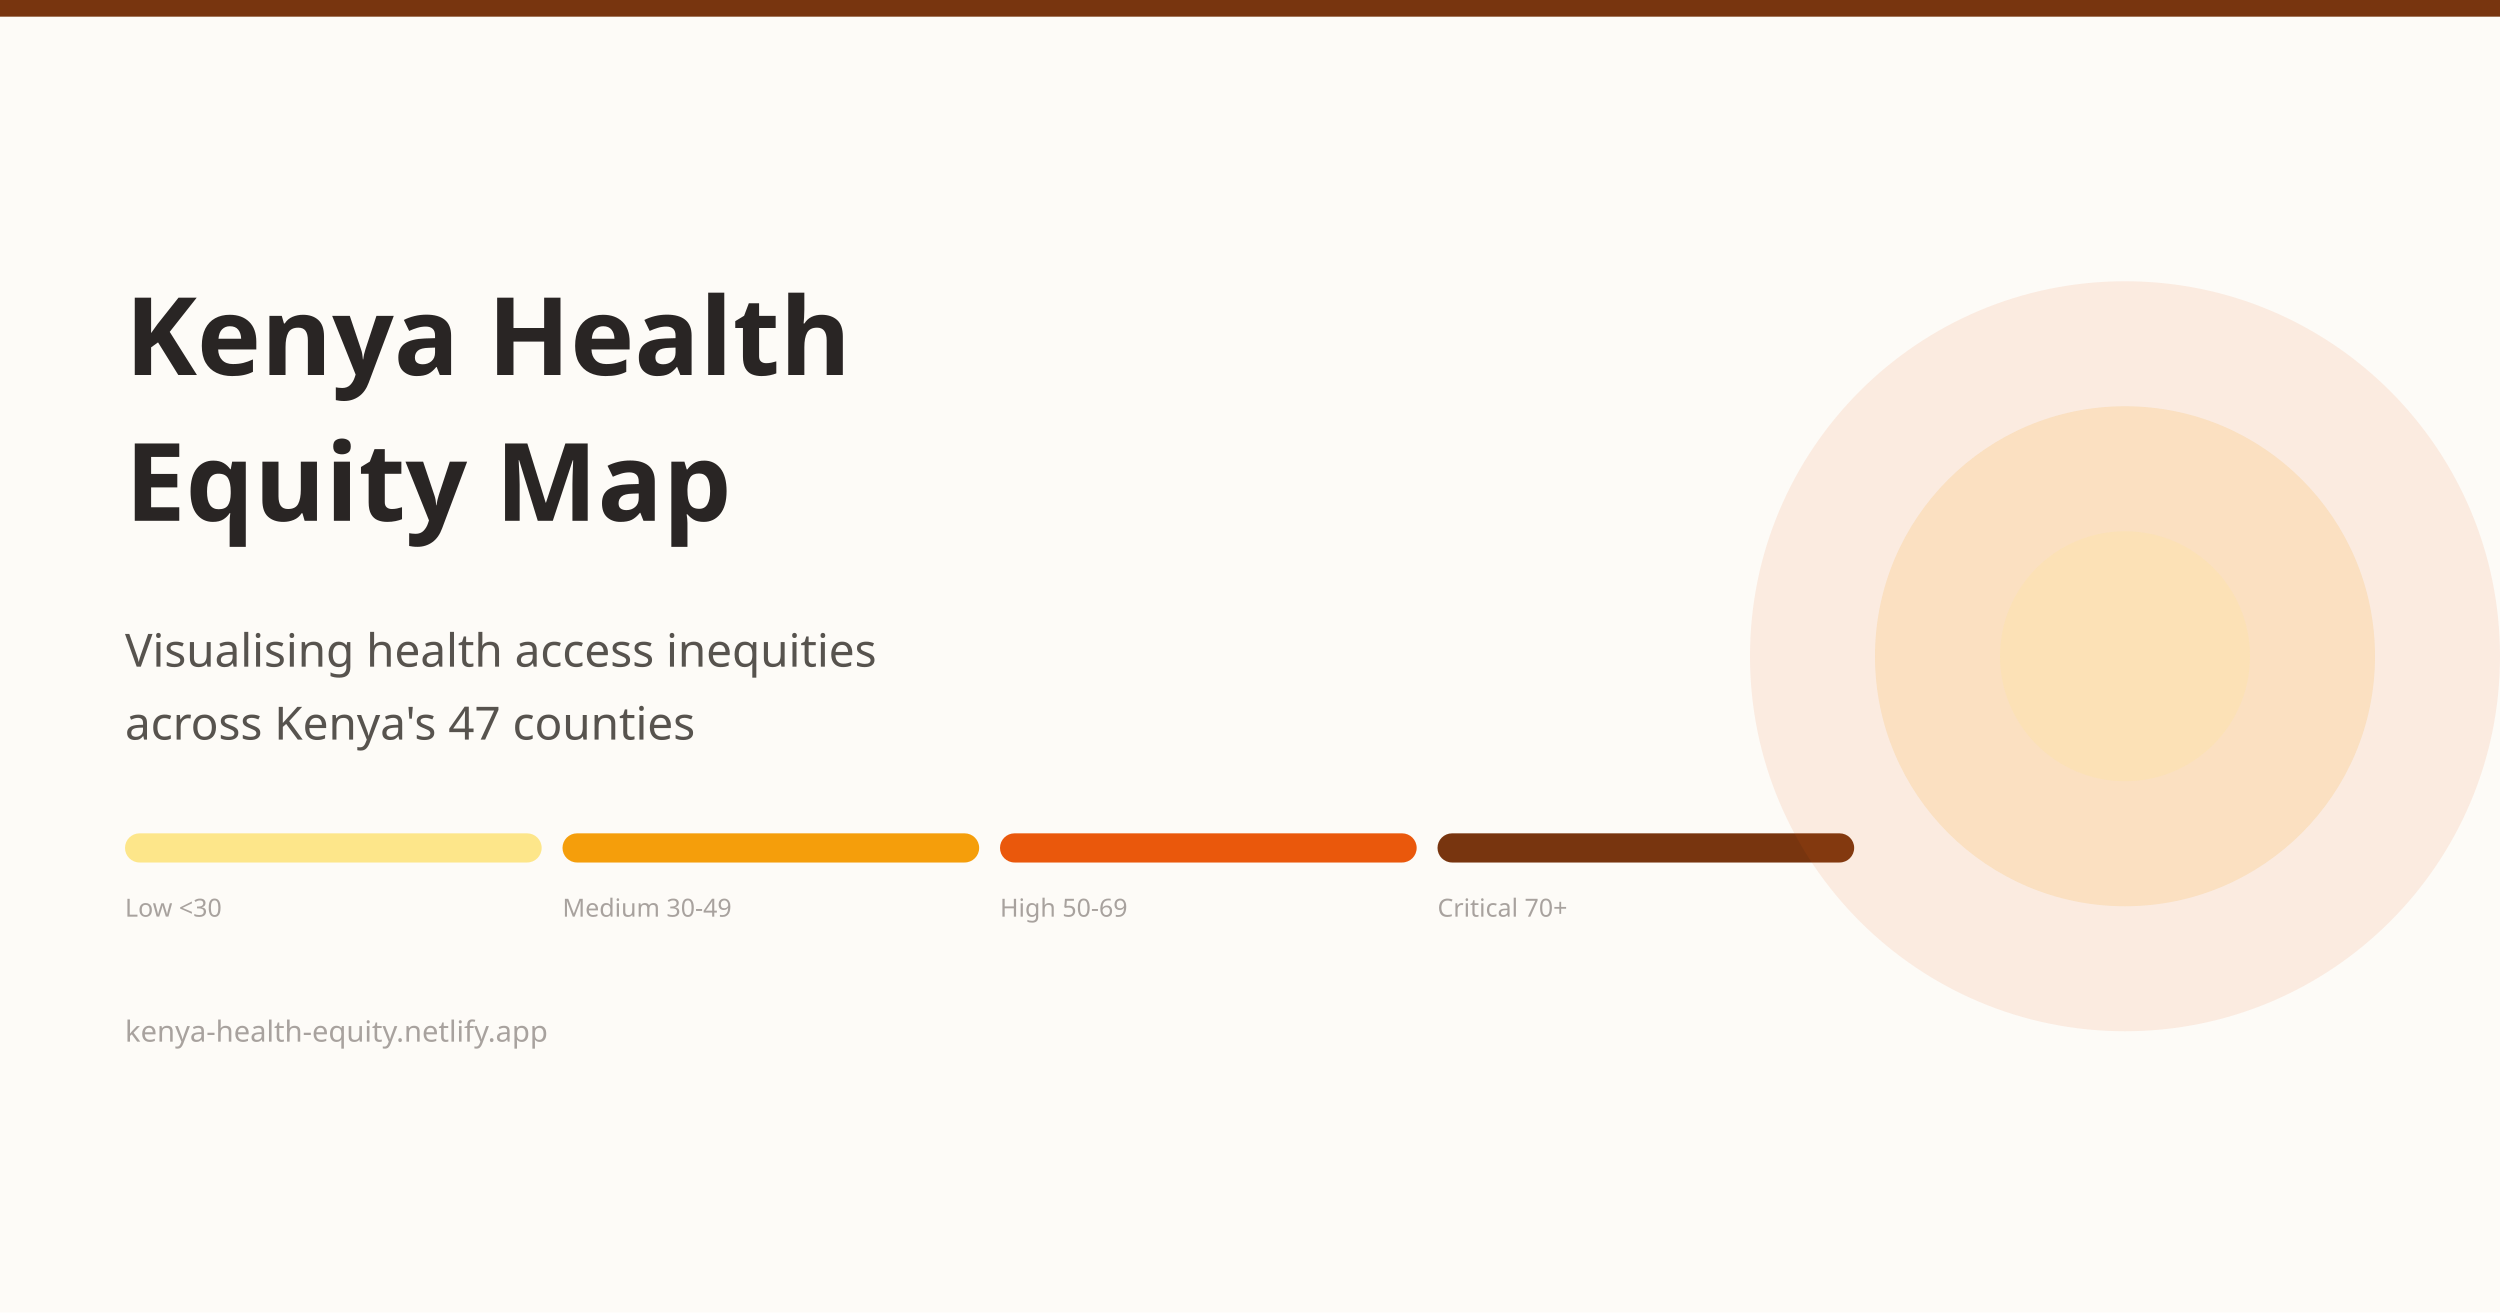
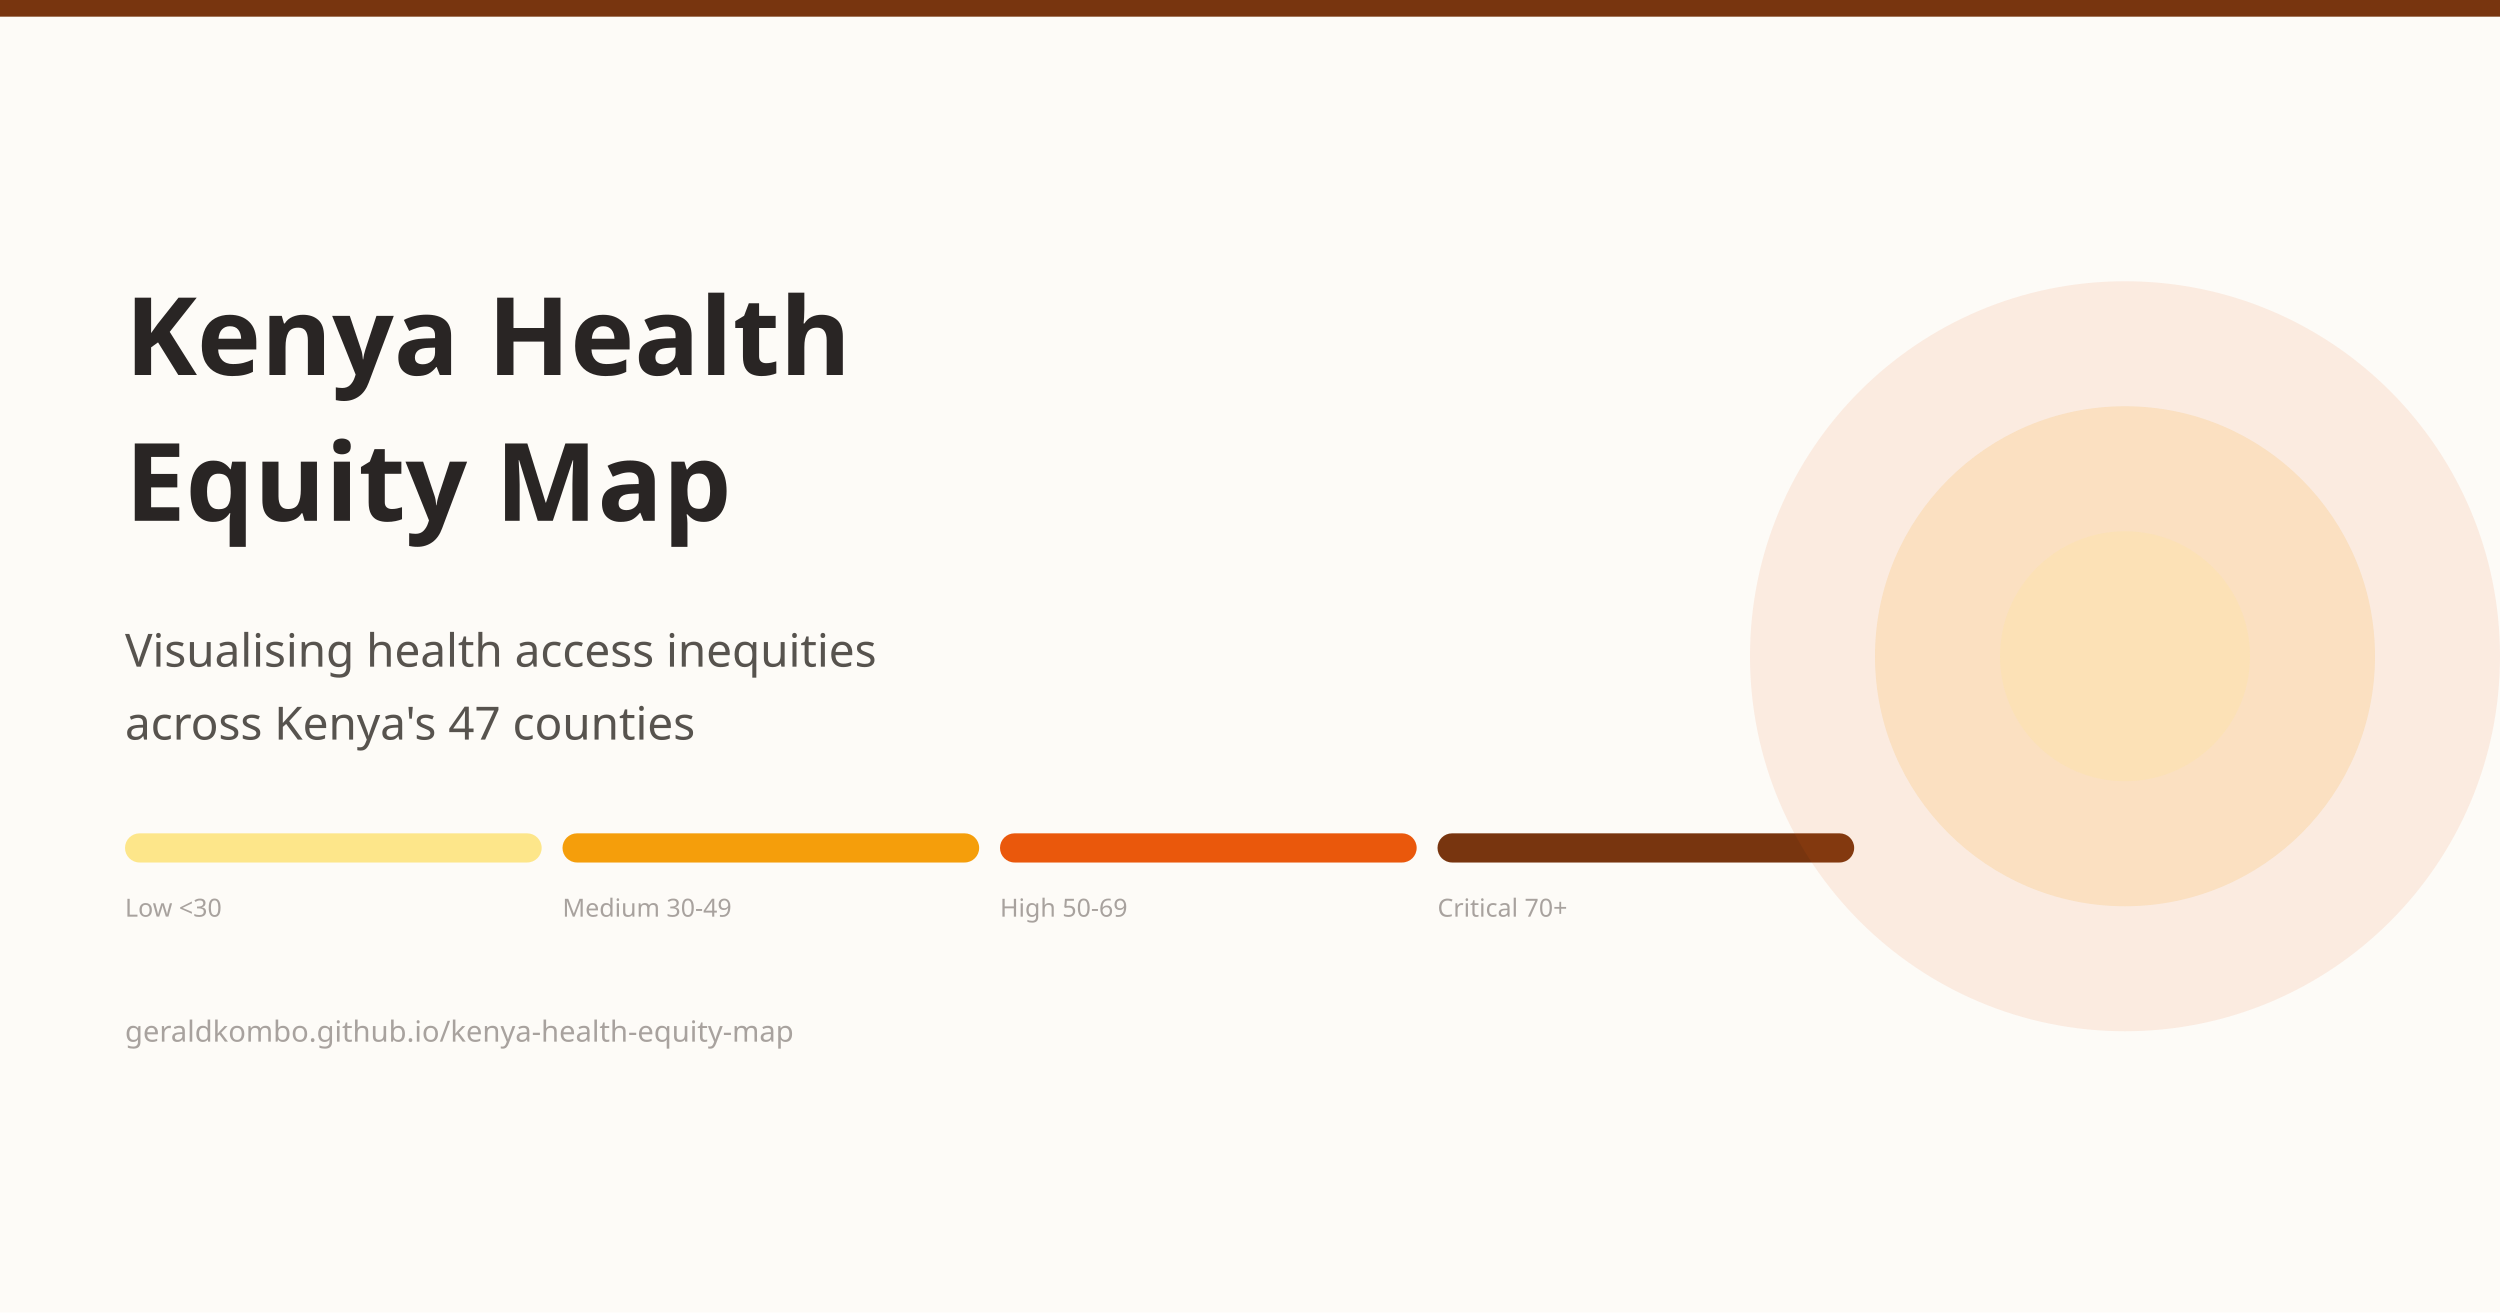
<svg xmlns="http://www.w3.org/2000/svg" width="1200" height="630">
  <rect width="1200" height="630" fill="#FDFBF7" />
  <rect x="0" y="0" width="1200" height="8" fill="#78350F" />
  <text x="60" y="180" font-family="system-ui, sans-serif" font-size="52" font-weight="700" fill="#292524">Kenya Health</text>
  <text x="60" y="250" font-family="system-ui, sans-serif" font-size="52" font-weight="700" fill="#292524">Equity Map</text>
  <text x="60" y="320" font-family="system-ui, sans-serif" font-size="22" fill="#57534E">Visualising health access inequities</text>
  <text x="60" y="355" font-family="system-ui, sans-serif" font-size="22" fill="#57534E">across Kenya's 47 counties</text>
  <rect x="60" y="400" width="200" height="14" rx="7" fill="#FDE68A" />
  <rect x="270" y="400" width="200" height="14" rx="7" fill="#F59E0B" />
  <rect x="480" y="400" width="200" height="14" rx="7" fill="#EA580C" />
  <rect x="690" y="400" width="200" height="14" rx="7" fill="#78350F" />
  <text x="60" y="440" font-family="system-ui, sans-serif" font-size="12" fill="#A8A29E">Low &lt;30</text>
  <text x="270" y="440" font-family="system-ui, sans-serif" font-size="12" fill="#A8A29E">Medium 30-49</text>
  <text x="480" y="440" font-family="system-ui, sans-serif" font-size="12" fill="#A8A29E">High 50-69</text>
  <text x="690" y="440" font-family="system-ui, sans-serif" font-size="12" fill="#A8A29E">Critical 70+</text>
-   <text x="60" y="500" font-family="system-ui, sans-serif" font-size="14" fill="#A8A29E">kenya-health-equity.netlify.app</text>
+   <text x="60" y="500" font-family="system-ui, sans-serif" font-size="14" fill="#A8A29E">geraldkombo.github.io/kenya-health-equity-map</text>
  <circle cx="1020" cy="315" r="180" fill="#EA580C" opacity="0.1" />
  <circle cx="1020" cy="315" r="120" fill="#F59E0B" opacity="0.15" />
  <circle cx="1020" cy="315" r="60" fill="#FDE68A" opacity="0.2" />
</svg>
